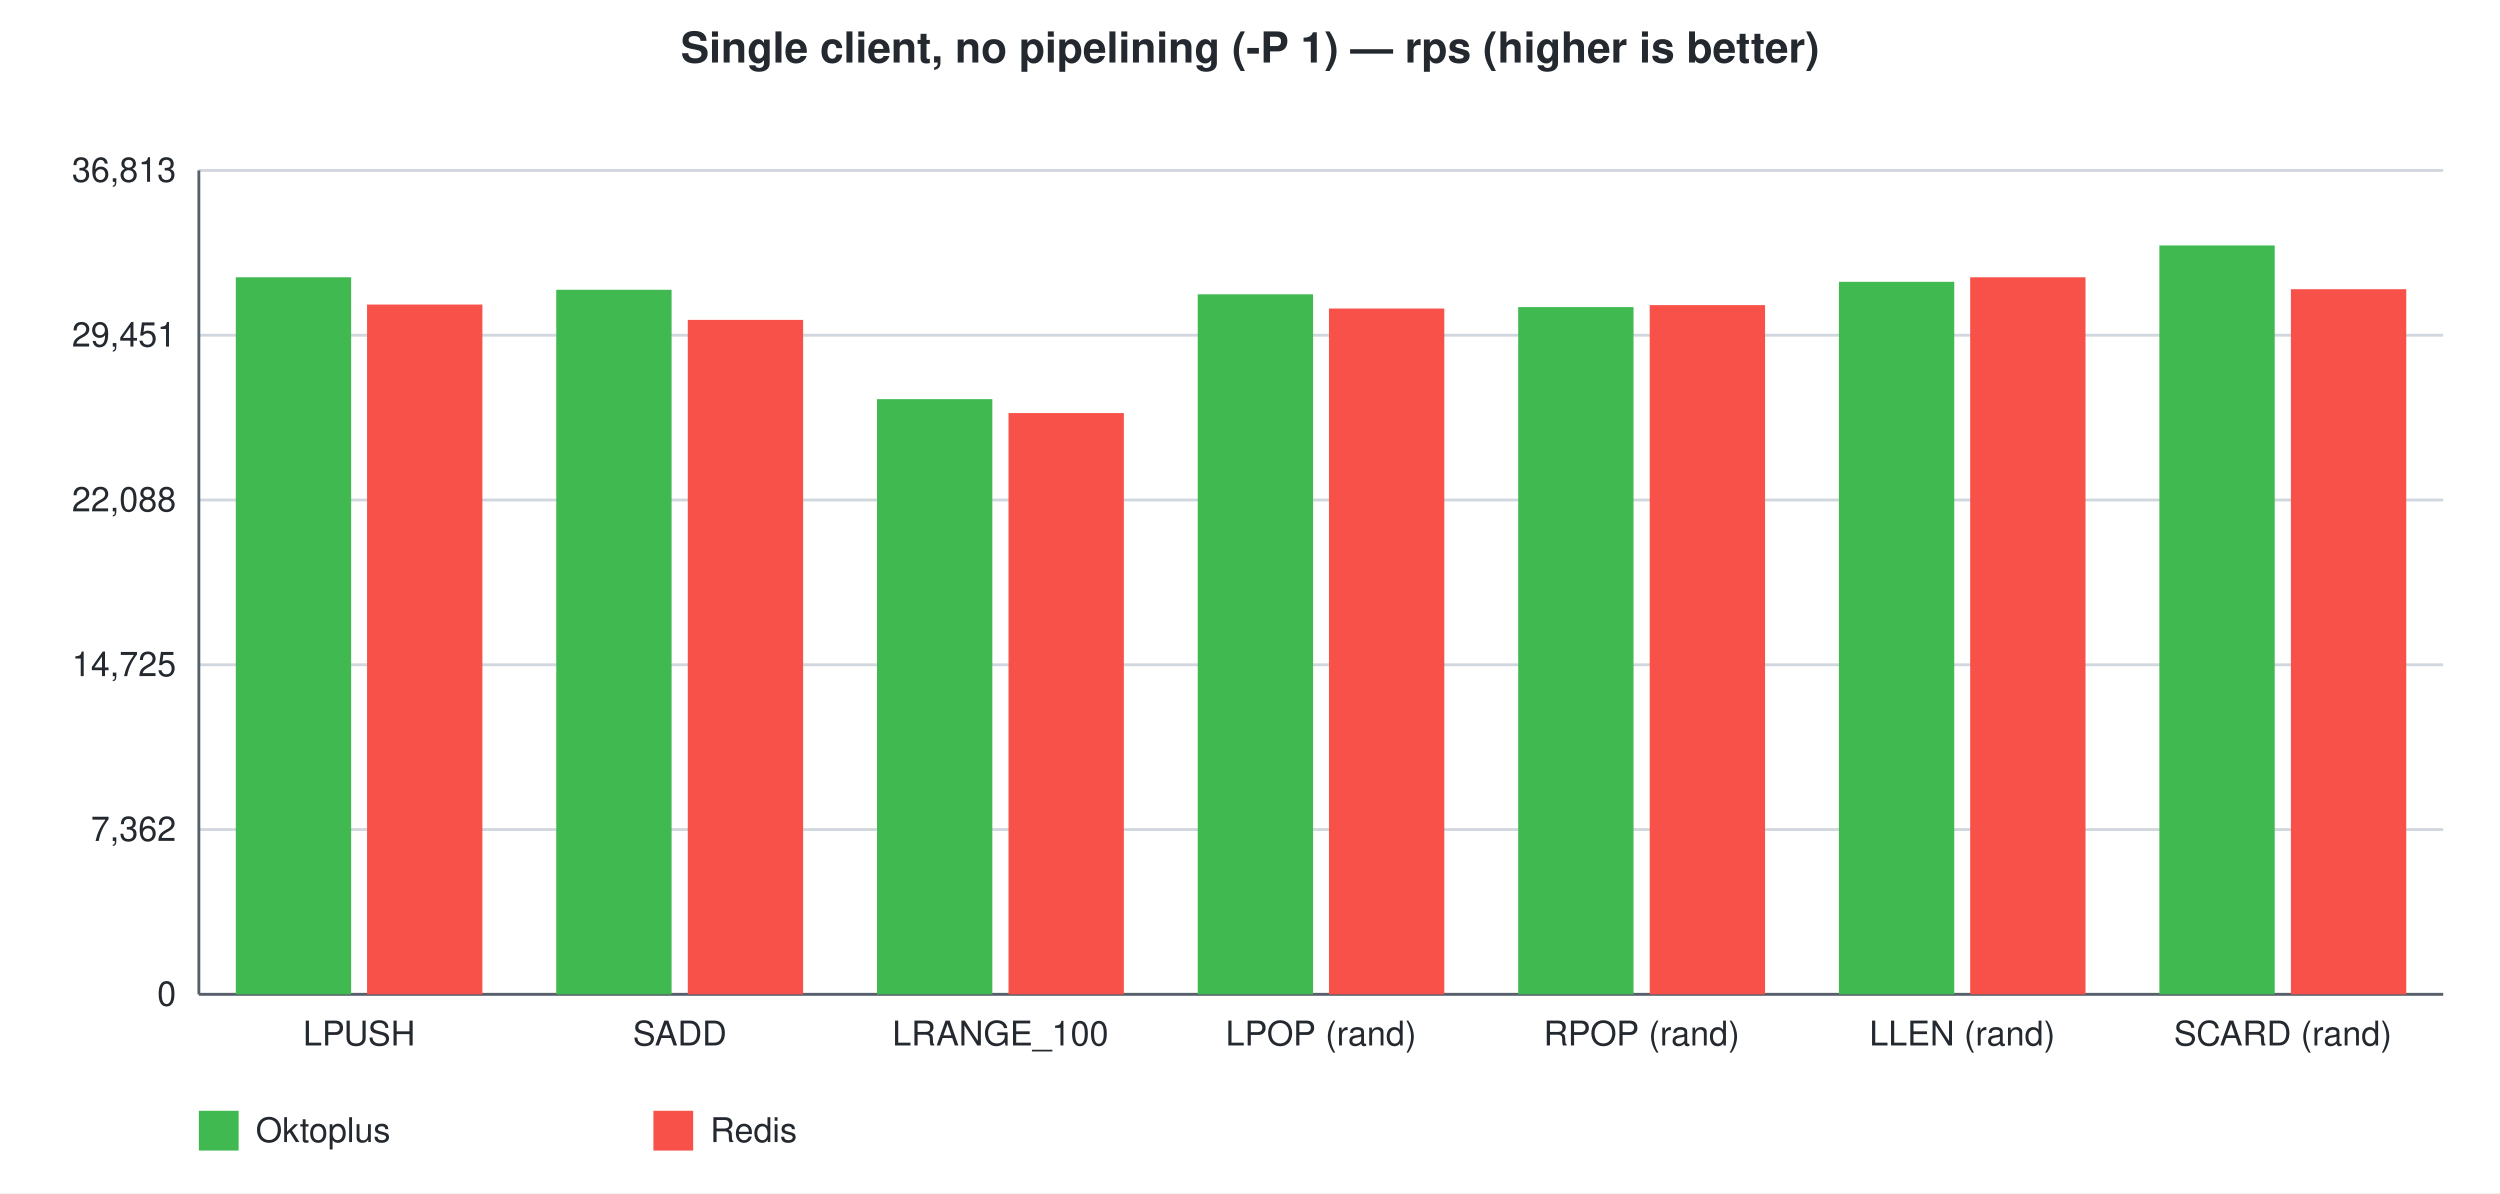
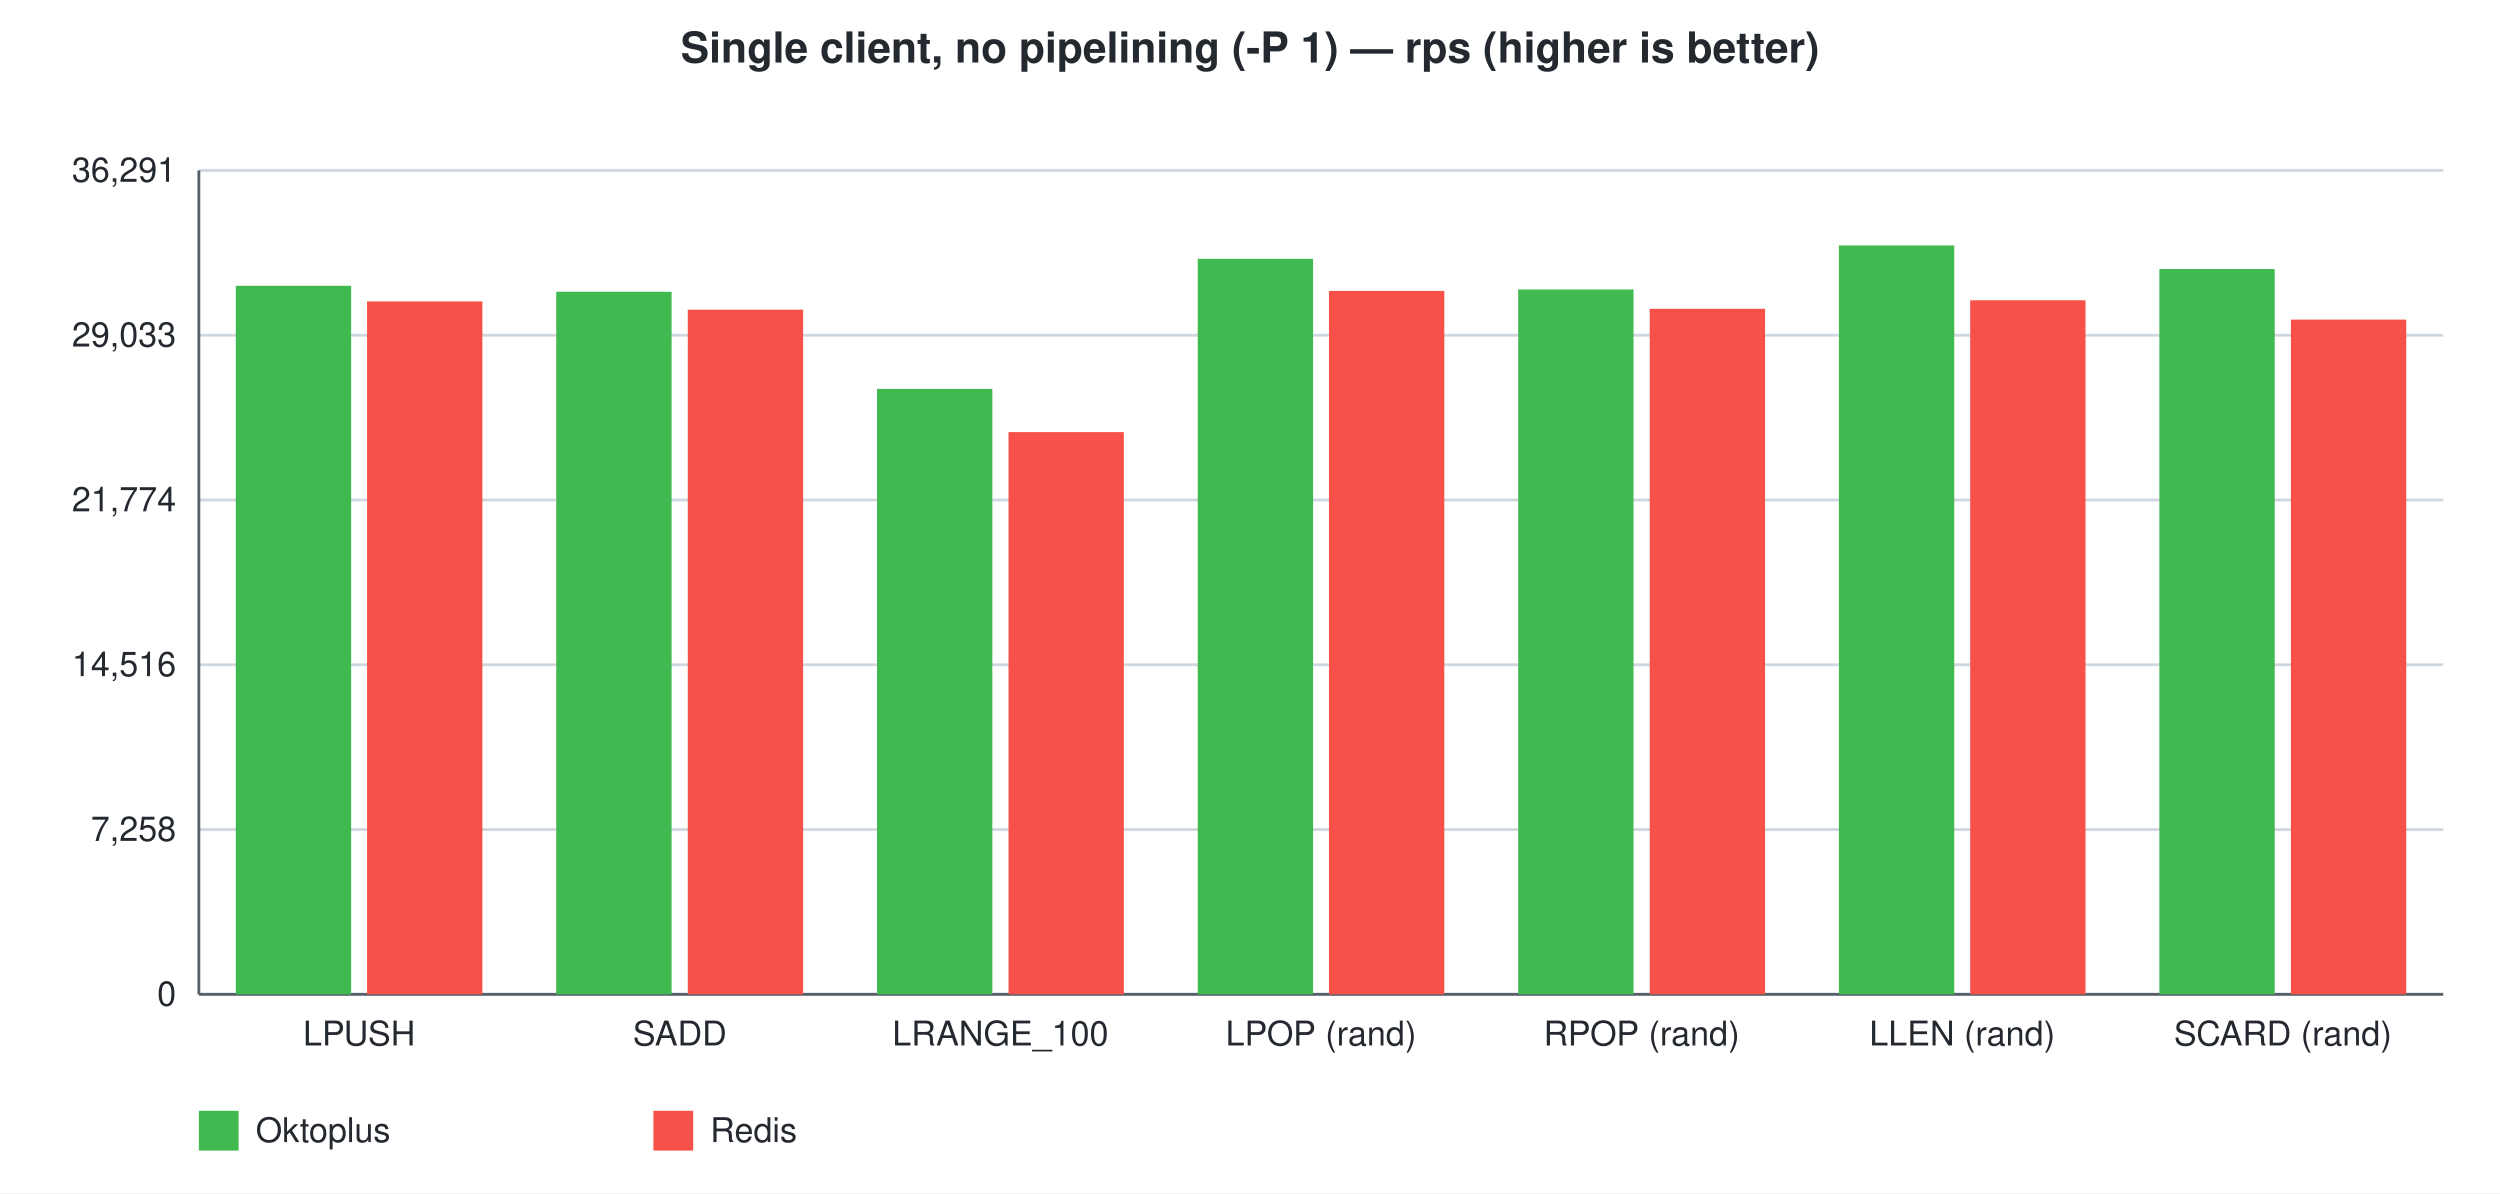
<svg xmlns="http://www.w3.org/2000/svg" width="880" height="420" viewBox="0 0 880 420" font-family="-apple-system, Segoe UI, Helvetica, Arial, sans-serif" font-size="12">
  <rect width="880" height="420" fill="#ffffff" />
  <text x="440.0" y="22" text-anchor="middle" fill="#24292f" font-size="15" font-weight="600">Single client, no pipelining (-P 1) — rps (higher is better)</text>
  <line x1="70" y1="350.0" x2="860" y2="350.0" stroke="#d0d7de" stroke-width="1" />
  <text x="62" y="354.0" text-anchor="end" fill="#24292f">0</text>
  <line x1="70" y1="292.0" x2="860" y2="292.0" stroke="#d0d7de" stroke-width="1" />
-   <text x="62" y="296.0" text-anchor="end" fill="#24292f">7,362</text>
+   <text x="62" y="296.0" text-anchor="end" fill="#24292f">7,258</text>
  <line x1="70" y1="234.0" x2="860" y2="234.0" stroke="#d0d7de" stroke-width="1" />
-   <text x="62" y="238.0" text-anchor="end" fill="#24292f">14,725</text>
+   <text x="62" y="238.0" text-anchor="end" fill="#24292f">14,516</text>
  <line x1="70" y1="176.0" x2="860" y2="176.0" stroke="#d0d7de" stroke-width="1" />
-   <text x="62" y="180.0" text-anchor="end" fill="#24292f">22,088</text>
+   <text x="62" y="180.0" text-anchor="end" fill="#24292f">21,774</text>
  <line x1="70" y1="118.0" x2="860" y2="118.0" stroke="#d0d7de" stroke-width="1" />
-   <text x="62" y="122.0" text-anchor="end" fill="#24292f">29,451</text>
+   <text x="62" y="122.0" text-anchor="end" fill="#24292f">29,033</text>
  <line x1="70" y1="60.0" x2="860" y2="60.0" stroke="#d0d7de" stroke-width="1" />
-   <text x="62" y="64.0" text-anchor="end" fill="#24292f">36,813</text>
+   <text x="62" y="64.0" text-anchor="end" fill="#24292f">36,291</text>
  <line x1="70" y1="60" x2="70" y2="350" stroke="#57606a" stroke-width="1" />
  <line x1="70" y1="350" x2="860" y2="350" stroke="#57606a" stroke-width="1" />
  <text x="126.429" y="368" text-anchor="middle" fill="#24292f">LPUSH</text>
-   <rect x="83.0" y="97.6" width="40.6" height="252.4" fill="#3fb950" />
-   <rect x="129.2" y="107.2" width="40.6" height="242.8" fill="#f85149" />
+   <rect x="83.0" y="100.6" width="40.6" height="249.4" fill="#3fb950" />
+   <rect x="129.2" y="106.1" width="40.6" height="243.9" fill="#f85149" />
  <text x="239.286" y="368" text-anchor="middle" fill="#24292f">SADD</text>
-   <rect x="195.8" y="102.0" width="40.6" height="248.0" fill="#3fb950" />
-   <rect x="242.1" y="112.6" width="40.6" height="237.4" fill="#f85149" />
+   <rect x="195.8" y="102.7" width="40.6" height="247.3" fill="#3fb950" />
+   <rect x="242.1" y="109.0" width="40.6" height="241.0" fill="#f85149" />
  <text x="352.143" y="368" text-anchor="middle" fill="#24292f">LRANGE_100</text>
-   <rect x="308.7" y="140.5" width="40.6" height="209.5" fill="#3fb950" />
-   <rect x="355.0" y="145.4" width="40.6" height="204.6" fill="#f85149" />
+   <rect x="308.7" y="136.9" width="40.6" height="213.1" fill="#3fb950" />
+   <rect x="355.0" y="152.1" width="40.6" height="197.9" fill="#f85149" />
  <text x="465.0" y="368" text-anchor="middle" fill="#24292f">LPOP (rand)</text>
-   <rect x="421.6" y="103.6" width="40.6" height="246.4" fill="#3fb950" />
-   <rect x="467.8" y="108.6" width="40.6" height="241.4" fill="#f85149" />
+   <rect x="421.6" y="91.1" width="40.6" height="258.9" fill="#3fb950" />
+   <rect x="467.8" y="102.4" width="40.6" height="247.6" fill="#f85149" />
  <text x="577.857" y="368" text-anchor="middle" fill="#24292f">RPOP (rand)</text>
-   <rect x="534.4" y="108.1" width="40.6" height="241.9" fill="#3fb950" />
-   <rect x="580.7" y="107.4" width="40.6" height="242.6" fill="#f85149" />
+   <rect x="534.4" y="101.9" width="40.6" height="248.1" fill="#3fb950" />
+   <rect x="580.7" y="108.7" width="40.6" height="241.3" fill="#f85149" />
  <text x="690.714" y="368" text-anchor="middle" fill="#24292f">LLEN (rand)</text>
-   <rect x="647.3" y="99.2" width="40.6" height="250.8" fill="#3fb950" />
-   <rect x="693.5" y="97.6" width="40.6" height="252.4" fill="#f85149" />
+   <rect x="647.3" y="86.4" width="40.6" height="263.6" fill="#3fb950" />
+   <rect x="693.5" y="105.7" width="40.6" height="244.3" fill="#f85149" />
  <text x="803.571" y="368" text-anchor="middle" fill="#24292f">SCARD (rand)</text>
-   <rect x="760.1" y="86.4" width="40.6" height="263.6" fill="#3fb950" />
-   <rect x="806.4" y="101.8" width="40.6" height="248.2" fill="#f85149" />
+   <rect x="760.1" y="94.7" width="40.6" height="255.3" fill="#3fb950" />
+   <rect x="806.4" y="112.5" width="40.6" height="237.5" fill="#f85149" />
  <rect x="70" y="391" width="14" height="14" fill="#3fb950" />
  <text x="90" y="402" fill="#24292f">Oktoplus</text>
  <rect x="230" y="391" width="14" height="14" fill="#f85149" />
  <text x="250" y="402" fill="#24292f">Redis</text>
</svg>
